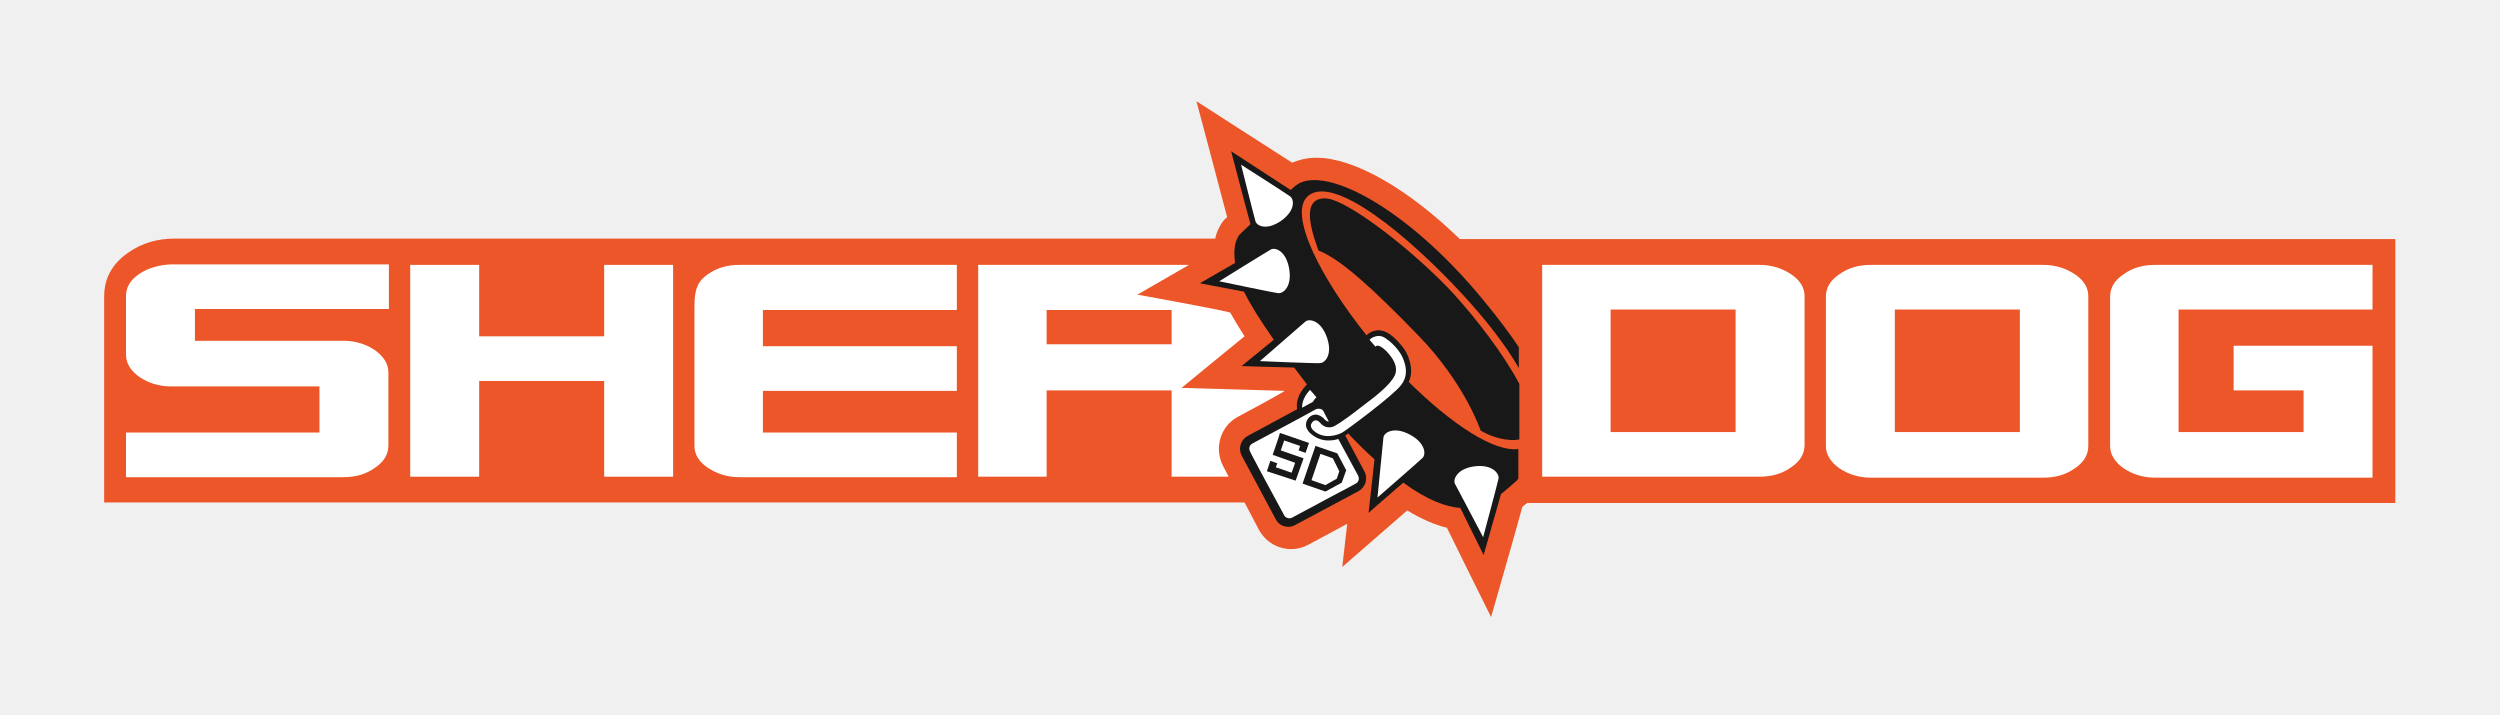
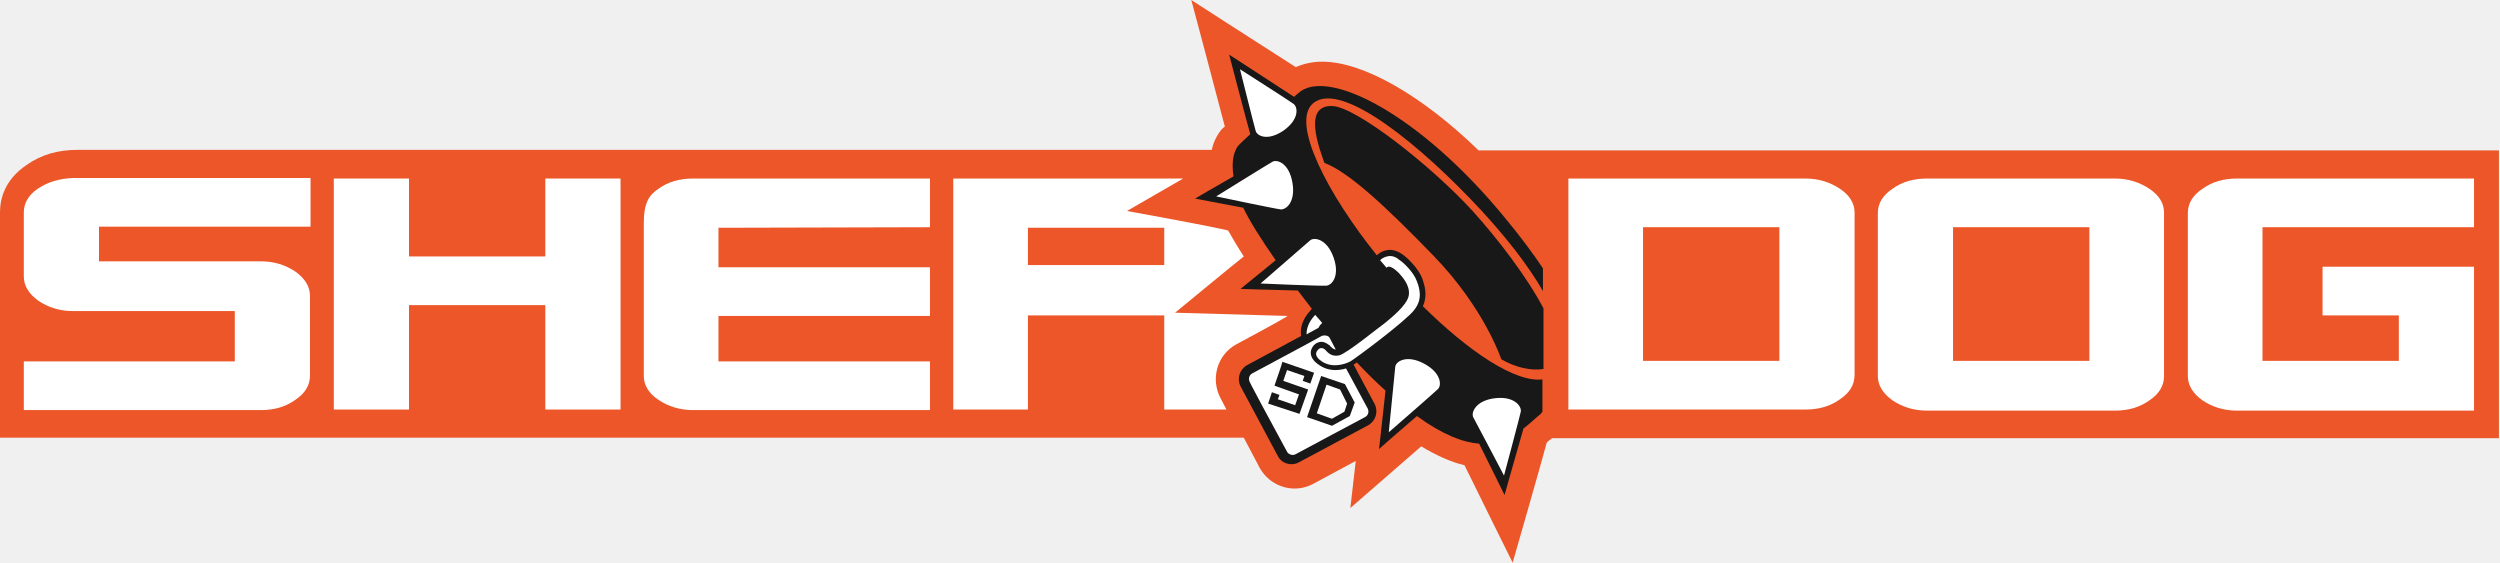
- <svg xmlns="http://www.w3.org/2000/svg" version="1.1" id="logo" x="0px" y="0px" viewBox="0 0 504 144" style="enable-background:new 0 0 504 144;" xml:space="preserve">
+ <svg xmlns="http://www.w3.org/2000/svg" version="1.1" id="logo" x="0px" y="0px" viewBox="0 0 462.1 104" style="enable-background:new 0 0 462.1 104;" xml:space="preserve">
  <style type="text/css">
	.st0{fill:#EC5628;}
	.st1{fill:#181818;}
	.st2{fill:#FFFFFF;}
	.st3{fill:none;}
</style>
  <g>
-     <path class="st0" d="M483.1,48.2l-188.8,0c-10.4-10.1-21.3-16.4-28.9-16.4c-2.1,0-3.7,0.5-4.9,1c-3.8-2.4-19.3-12.4-19.3-12.4   s5.1,19.1,6.2,23.4c-1,0.6-2.2,2.9-2.4,4.3H35.3c-3.6,0-6.7,0.9-9.4,2.8c-4.1,2.8-4.9,6.3-4.9,8.8v41.6h229.9l2.9,5.5   c1.3,2.4,3.8,3.9,6.5,3.9c1.2,0,2.4-0.3,3.5-0.9l7.8-4.2l-1,8.7c0,0,10.8-9.4,13.1-11.4c2.8,1.7,5.5,2.9,8,3.5   c1.8,3.7,8.9,18,8.9,18s5.1-17.7,6.3-22.2c0.3-0.3,0.7-0.6,1-0.8h175V48.2z" />
+     <path class="st0" d="M462.1,27.8H273.3c-10.4-10.1-21.3-16.4-28.9-16.4c-2.1,0-3.7,0.5-4.9,1C235.7,10,220.2,0,220.2,0   s5.1,19.1,6.2,23.4c-1,0.6-2.2,2.9-2.4,4.3H14.3c-3.6,0-6.7,0.9-9.4,2.8C0.8,33.3,0,36.8,0,39.3v41.6h229.9l2.9,5.5   c1.3,2.4,3.8,3.9,6.5,3.9c1.2,0,2.4-0.3,3.5-0.9l7.8-4.2l-1,8.7c0,0,10.8-9.4,13.1-11.4c2.8,1.7,5.5,2.9,8,3.5   c1.8,3.7,8.9,18,8.9,18s5.1-17.7,6.3-22.2c0.3-0.3,0.7-0.6,1-0.8h175V27.8H462.1z" />
    <g>
      <g>
-         <path class="st1" d="M306.3,90.5c-5.1,0.8-13.9-5.2-22.3-13.5c1-2.2,0.2-4.1-0.1-5.1c-0.7-1.9-2.8-3.9-3.7-4.5     c-1-0.7-2.1-1-3.1-0.7c-0.9,0.2-1.4,0.7-1.6,0.9c-9-11.2-16-24.5-11.8-28.1c5.2-4.4,20.2,8,31.2,19.9c4.6,5,8.6,10.1,11.3,14.8     V70c-1.8-2.7-4.1-5.8-7-9.3c-15.7-19.2-32.9-27.9-38.2-23.1c-0.2,0.2-0.5,0.4-0.8,0.7c-2.9-1.9-12-7.8-12-7.8s3.4,13,3.9,14.7     c-1,0.9-1.8,1.7-2.2,2.1c-0.9,1.1-1.3,3.1-0.9,5.7c-3.5,2-7.1,4.1-7.1,4.1s4.6,0.9,8.9,1.7c1.1,2.3,3.2,5.7,6,9.7     c-3.2,2.6-6.5,5.3-6.5,5.3s5.9,0.2,10.6,0.3c0.8,1.1,1.7,2.2,2.6,3.4c-0.1,0-0.1,0.1-0.2,0.2c-1.7,1.8-2,3.5-1.8,4.8l-10,5.4     c-1.4,0.8-1.9,2.5-1.2,3.9l6.9,12.9c0.5,1,1.5,1.5,2.5,1.5c0.5,0,0.9-0.1,1.3-0.3l12.9-6.9c1.4-0.8,1.9-2.5,1.2-3.9l-3.9-7.3     c0.2-0.1,0.4-0.3,0.6-0.4c1.7,1.8,3.5,3.6,5.3,5.2c-0.5,4.7-1.2,10.8-1.2,10.8s3.6-3.2,7-6.1c4.8,3.5,8.6,4.9,11.5,5.1     c2.1,4.2,4.7,9.5,4.7,9.5s2.2-7.8,3.5-12.3c0.8-0.6,1.7-1.4,2.7-2.3c0.3-0.2,0.6-0.5,0.8-0.8V90.5z" />
-         <path class="st1" d="M267.3,40c-4.8-0.2-3.3,5.6-1.5,10.5c4.4,1.7,10.8,7.5,20.2,17.2c9.4,9.7,12.5,19.1,12.5,19.1     c2.5,1.5,5.6,2.2,7.8,1.8V77.4c-3.1-5.9-8.5-12.9-13.1-18C285.4,50.9,271.7,40.2,267.3,40z" />
+         <path class="st1" d="M285.3,70.1c-5.1,0.8-13.9-5.2-22.3-13.5c1-2.2,0.2-4.1-0.1-5.1c-0.7-1.9-2.8-3.9-3.7-4.5     c-1-0.7-2.1-1-3.1-0.7c-0.9,0.2-1.4,0.7-1.6,0.9c-9-11.2-16-24.5-11.8-28.1c5.2-4.4,20.2,8,31.2,19.9c4.6,5,8.6,10.1,11.3,14.8     v-4.2c-1.8-2.7-4.1-5.8-7-9.3c-15.7-19.2-32.9-27.9-38.2-23.1c-0.2,0.2-0.5,0.4-0.8,0.7c-2.9-1.9-12-7.8-12-7.8s3.4,13,3.9,14.7     c-1,0.9-1.8,1.7-2.2,2.1c-0.9,1.1-1.3,3.1-0.9,5.7c-3.5,2-7.1,4.1-7.1,4.1s4.6,0.9,8.9,1.7c1.1,2.3,3.2,5.7,6,9.7     c-3.2,2.6-6.5,5.3-6.5,5.3s5.9,0.2,10.6,0.3c0.8,1.1,1.7,2.2,2.6,3.4c-0.1,0-0.1,0.1-0.2,0.2c-1.7,1.8-2,3.5-1.8,4.8l-10,5.4     c-1.4,0.8-1.9,2.5-1.2,3.9l6.9,12.9c0.5,1,1.5,1.5,2.5,1.5c0.5,0,0.9-0.1,1.3-0.3l12.9-6.9c1.4-0.8,1.9-2.5,1.2-3.9l-3.9-7.3     c0.2-0.1,0.4-0.3,0.6-0.4c1.7,1.8,3.5,3.6,5.3,5.2c-0.5,4.7-1.2,10.8-1.2,10.8s3.6-3.2,7-6.1c4.8,3.5,8.6,4.9,11.5,5.1     c2.1,4.2,4.7,9.5,4.7,9.5s2.2-7.8,3.5-12.3c0.8-0.6,1.7-1.4,2.7-2.3c0.3-0.2,0.6-0.5,0.8-0.8v-6H285.3z" />
+         <path class="st1" d="M246.3,19.6c-4.8-0.2-3.3,5.6-1.5,10.5c4.4,1.7,10.8,7.5,20.2,17.2c9.4,9.7,12.5,19.1,12.5,19.1     c2.5,1.5,5.6,2.2,7.8,1.8V57c-3.1-5.9-8.5-12.9-13.1-18C264.4,30.5,250.7,19.8,246.3,19.6z" />
      </g>
-       <path class="st2" d="M266.2,73.2c1-0.1,2.5-1.8,1.3-5.2c-1.2-3.4-3.5-3.8-4.3-3.2c-0.8,0.7-9.2,8-9.2,8S265.2,73.3,266.2,73.2z" />
-       <path class="st3" d="M266.2,73.2c1-0.1,2.5-1.8,1.3-5.2c-1.2-3.4-3.5-3.8-4.3-3.2c-0.8,0.7-9.2,8-9.2,8S265.2,73.3,266.2,73.2z" />
-       <path class="st2" d="M302.1,96.5c0.2-1-1.2-2.9-4.7-2.5c-3.6,0.4-4.5,2.6-4.1,3.5c0.5,0.9,5.7,10.8,5.7,10.8    S301.9,97.5,302.1,96.5z" />
-       <path class="st3" d="M302.1,96.5c0.2-1-1.2-2.9-4.7-2.5c-3.6,0.4-4.5,2.6-4.1,3.5c0.5,0.9,5.7,10.8,5.7,10.8    S301.9,97.5,302.1,96.5z" />
-       <path class="st2" d="M286.8,92.3c0.7-0.7,0.6-3-2.6-4.7c-3.2-1.7-5.2-0.4-5.3,0.6c-0.1,1-1.2,12.1-1.2,12.1S286.1,93,286.8,92.3z" />
-       <path class="st2" d="M257.7,59.1c1,0.1,2.8-1.3,2.2-4.9c-0.6-3.6-2.8-4.4-3.7-3.9c-0.9,0.5-10.4,6.4-10.4,6.4S256.7,59,257.7,59.1    z" />
-       <path class="st3" d="M257.7,59.1c1,0.1,2.8-1.3,2.2-4.9c-0.6-3.6-2.8-4.4-3.7-3.9c-0.9,0.5-10.4,6.4-10.4,6.4S256.7,59,257.7,59.1    z" />
-       <path class="st2" d="M266,85.1c0.3,0.3,1,1.3,2.5,1c1.4-0.3,7.6-5.4,8.5-6c0.8-0.7,4.1-3.2,4.4-5.1c0.3-1.9-1.3-3.5-1.8-4.1    c-0.5-0.5-1.8-1.7-2.3-1c0,0-1.2-1.4-1.2-1.4s0.4-0.5,1.3-0.7c0.7-0.2,1.5,0,2.2,0.6c0.8,0.5,2.7,2.3,3.3,4    c0.5,1.3,1.1,3.3-0.5,5.3c-1.5,2-10.9,9-11.8,9.5c-0.9,0.5-3.7,1.5-5.8-0.4c-0.7-0.7-0.6-1.2-0.3-1.6    C264.9,84.6,265.5,84.6,266,85.1z" />
-       <path class="st2" d="M260.1,39.6c0.8,0.6,1.1,2.8-1.8,4.9c-2.9,2-4.9,1.1-5.2,0.1c-0.3-1-2.9-11.4-2.9-11.4S259.3,39,260.1,39.6z" />
-       <path class="st3" d="M260.1,39.6c0.8,0.6,1.1,2.8-1.8,4.9c-2.9,2-4.9,1.1-5.2,0.1c-0.3-1-2.9-11.4-2.9-11.4S259.3,39,260.1,39.6z" />
-       <path class="st2" d="M264.7,81c0.3-0.6,0.7-0.9,0.7-0.9s-1-1.2-1.3-1.5c-1.3,1.4-1.6,2.6-1.6,3.6L264.7,81z" />
+       <path class="st2" d="M245.2,52.8c1-0.1,2.5-1.8,1.3-5.2c-1.2-3.4-3.5-3.8-4.3-3.2c-0.8,0.7-9.2,8-9.2,8S244.2,52.9,245.2,52.8z" />
+       <path class="st3" d="M245.2,52.8c1-0.1,2.5-1.8,1.3-5.2c-1.2-3.4-3.5-3.8-4.3-3.2c-0.8,0.7-9.2,8-9.2,8S244.2,52.9,245.2,52.8z" />
+       <path class="st2" d="M281.1,76.1c0.2-1-1.2-2.9-4.7-2.5c-3.6,0.4-4.5,2.6-4.1,3.5c0.5,0.9,5.7,10.8,5.7,10.8    S280.9,77.1,281.1,76.1z" />
+       <path class="st3" d="M281.1,76.1c0.2-1-1.2-2.9-4.7-2.5c-3.6,0.4-4.5,2.6-4.1,3.5c0.5,0.9,5.7,10.8,5.7,10.8    S280.9,77.1,281.1,76.1z" />
+       <path class="st2" d="M265.8,71.9c0.7-0.7,0.6-3-2.6-4.7s-5.2-0.4-5.3,0.6c-0.1,1-1.2,12.1-1.2,12.1S265.1,72.6,265.8,71.9z" />
+       <path class="st2" d="M236.7,38.7c1,0.1,2.8-1.3,2.2-4.9c-0.6-3.6-2.8-4.4-3.7-3.9c-0.9,0.5-10.4,6.4-10.4,6.4    S235.7,38.6,236.7,38.7z" />
+       <path class="st3" d="M236.7,38.7c1,0.1,2.8-1.3,2.2-4.9c-0.6-3.6-2.8-4.4-3.7-3.9c-0.9,0.5-10.4,6.4-10.4,6.4    S235.7,38.6,236.7,38.7z" />
+       <path class="st2" d="M245,64.7c0.3,0.3,1,1.3,2.5,1c1.4-0.3,7.6-5.4,8.5-6c0.8-0.7,4.1-3.2,4.4-5.1s-1.3-3.5-1.8-4.1    c-0.5-0.5-1.8-1.7-2.3-1l-1.2-1.4c0,0,0.4-0.5,1.3-0.7c0.7-0.2,1.5,0,2.2,0.6c0.8,0.5,2.7,2.3,3.3,4c0.5,1.3,1.1,3.3-0.5,5.3    c-1.5,2-10.9,9-11.8,9.5s-3.7,1.5-5.8-0.4c-0.7-0.7-0.6-1.2-0.3-1.6C243.9,64.2,244.5,64.2,245,64.7z" />
+       <path class="st2" d="M239.1,19.2c0.8,0.6,1.1,2.8-1.8,4.9c-2.9,2-4.9,1.1-5.2,0.1s-2.9-11.4-2.9-11.4S238.3,18.6,239.1,19.2z" />
+       <path class="st3" d="M239.1,19.2c0.8,0.6,1.1,2.8-1.8,4.9c-2.9,2-4.9,1.1-5.2,0.1s-2.9-11.4-2.9-11.4S238.3,18.6,239.1,19.2z" />
+       <path class="st2" d="M243.7,60.6c0.3-0.6,0.7-0.9,0.7-0.9s-1-1.2-1.3-1.5c-1.3,1.4-1.6,2.6-1.6,3.6L243.7,60.6z" />
      <g>
-         <path class="st2" d="M273.8,95.9l-4-7.4c-0.6,0.2-1.3,0.3-2,0.3c-1.2,0-2.5-0.4-3.7-1.5c-0.9-0.9-1.1-1.9-0.4-2.9     c0.3-0.4,0.7-0.7,1.3-0.8c0.6-0.1,1.2,0.2,1.7,0.6c0,0,0,0,0,0c0.1,0,0.1,0.1,0.2,0.2c0.3,0.3,0.6,0.6,1,0.6l-1.1-2.1     c-0.2-0.5-1-0.6-1.5-0.4l-3.1,1.7c0,0,0,0,0,0l-9.7,5.2c-0.6,0.3-0.8,1-0.5,1.6l0.4,0.8l1.8,3.4l4.7,8.7c0.2,0.4,0.7,0.6,1.1,0.6     c0.1,0,0.3-0.1,0.4-0.1l6.9-3.7l4.7-2.5l1.3-0.7C273.9,97.2,274.1,96.5,273.8,95.9z" />
+         <path class="st2" d="M252.8,75.5l-4-7.4c-0.6,0.2-1.3,0.3-2,0.3c-1.2,0-2.5-0.4-3.7-1.5c-0.9-0.9-1.1-1.9-0.4-2.9     c0.3-0.4,0.7-0.7,1.3-0.8c0.6-0.1,1.2,0.2,1.7,0.6l0,0c0.1,0,0.1,0.1,0.2,0.2c0.3,0.3,0.6,0.6,1,0.6l-1.1-2.1     c-0.2-0.5-1-0.6-1.5-0.4l-3.1,1.7l0,0l-9.7,5.2c-0.6,0.3-0.8,1-0.5,1.6l0.4,0.8l1.8,3.4l4.7,8.7c0.2,0.4,0.7,0.6,1.1,0.6     c0.1,0,0.3-0.1,0.4-0.1l6.9-3.7l4.7-2.5l1.3-0.7C252.9,76.8,253.1,76.1,252.8,75.5z" />
        <g>
-           <path class="st1" d="M255.4,95L255.4,95l0.7-2.1l1.4,0.5l-0.3,0.8l3.2,1.1l0.7-2l-4.5-1.6l0-0.1c0.4-1.2,1.2-3.4,1.4-4.2l0-0.1      l0.1,0l5.8,2l0,0l0,0l-0.7,2l-1.4-0.5l0.3-0.9l-3.2-1.1l-0.7,2l4.6,1.6l-1.6,4.5L255.4,95z" />
-           <path class="st1" d="M269.6,91.4l-4.4-1.5l-2.6,7.6l4.6,1.6l3.3-1.8l0.9-2.5L269.6,91.4z M269.5,96.5l-2.3,1.3l-2.8-1l1.8-5.3      l2.5,0.9L270,95L269.5,96.5z" />
+           <path class="st1" d="M234.4,74.6L234.4,74.6l0.7-2.1l1.4,0.5l-0.3,0.8l3.2,1.1l0.7-2l-4.5-1.6v-0.1c0.4-1.2,1.2-3.4,1.4-4.2      v-0.1h0.1l5.8,2l0,0l0,0l-0.7,2l-1.4-0.5l0.3-0.9l-3.2-1.1l-0.7,2l4.6,1.6l-1.6,4.5L234.4,74.6z" />
+           <path class="st1" d="M248.6,71l-4.4-1.5l-2.6,7.6l4.6,1.6l3.3-1.8l0.9-2.5L248.6,71z M248.5,76.1l-2.3,1.3l-2.8-1l1.8-5.3      l2.5,0.9l1.3,2.6L248.5,76.1z" />
        </g>
      </g>
    </g>
-     <path class="st2" d="M192.9,62.4v-9h-43.8c-2.5,0-4.6,0.6-6.4,1.9c-1.8,1.2-2.7,2.7-2.7,6.3v28.3c0,1.7,0.9,3.2,2.7,4.4   c1.8,1.2,3.9,1.9,6.4,1.9h0h43.8v-9h-39.1v-8.4h39.1v-9h-39.1v-7.3H192.9z" />
-     <path class="st2" d="M28.1,55.2c-1.8,1.2-2.7,2.7-2.7,4.5v11.8c0,1.7,0.9,3.2,2.7,4.5c1.8,1.2,3.9,1.9,6.4,1.9h29.9v9.3H25.4v9   h43.8c2.5,0,4.6-0.6,6.4-1.9c1.8-1.2,2.7-2.7,2.7-4.5V75.1c0-1.7-0.9-3.2-2.7-4.5c-1.8-1.2-3.9-1.9-6.4-1.9H39.3v-6.4h39.1v-9H34.5   C32.1,53.4,29.9,54,28.1,55.2z" />
-     <polygon class="st2" points="121.8,67.8 96.6,67.8 96.6,53.4 82.7,53.4 82.7,96.1 96.6,96.1 96.6,76.8 121.8,76.8 121.8,96.1    135.7,96.1 135.7,53.4 121.8,53.4  " />
-     <path class="st2" d="M361.1,55.3c-1.8-1.2-3.9-1.9-6.4-1.9h-43.8v42.7h43.8c2.5,0,4.6-0.6,6.4-1.9c1.8-1.2,2.7-2.7,2.7-4.5V59.7   C363.8,58,362.9,56.5,361.1,55.3z M349.9,87.1h-25.2V62.4h25.2V87.1z" />
-     <path class="st2" d="M418.3,55.3c-1.8-1.2-3.9-1.9-6.4-1.9h-34.7c-2.5,0-4.6,0.6-6.4,1.9c-1.8,1.2-2.7,2.7-2.7,4.5v30.1   c0,1.7,0.9,3.2,2.7,4.5c1.8,1.2,3.9,1.9,6.4,1.9h34.7c2.5,0,4.6-0.6,6.4-1.9c1.8-1.2,2.7-2.7,2.7-4.5V59.7   C421,58,420.1,56.5,418.3,55.3z M407.1,87.1H382V62.4h25.2V87.1z" />
-     <path class="st2" d="M478.3,62.4v-9h-43.8c-2.5,0-4.6,0.6-6.4,1.9c-1.8,1.2-2.7,2.7-2.7,4.5v30.1c0,1.7,0.9,3.2,2.7,4.5   c1.8,1.2,3.9,1.9,6.4,1.9h43.8V69.7h-28v9h14.1v8.4h-25.2V62.4H478.3z" />
-     <path class="st2" d="M247.7,96.1l-1.1-2.1c-1.9-3.6-0.6-8.1,3-10l0,0l0,0c0,0,8.6-4.6,9.4-5.2c-3.7-0.1-20.8-0.6-20.8-0.6   s10.8-8.9,12.7-10.4c-1.1-1.7-2.1-3.4-2.9-4.8c-3.7-0.9-18.7-3.6-18.7-3.6l10.4-6h-42.5v42.7H211V78.7h25.2v17.4H247.7z M211,69.4   v-6.9h25.2v6.9H211z" />
+     <path class="st2" d="M171.9,42v-9h-43.8c-2.5,0-4.6,0.6-6.4,1.9c-1.8,1.2-2.7,2.7-2.7,6.3v28.3c0,1.7,0.9,3.2,2.7,4.4   c1.8,1.2,3.9,1.9,6.4,1.9l0,0h43.8v-9h-39.1v-8.4h39.1v-9h-39.1v-7.3L171.9,42L171.9,42z" />
+     <path class="st2" d="M7.1,34.8c-1.8,1.2-2.7,2.7-2.7,4.5v11.8c0,1.7,0.9,3.2,2.7,4.5c1.8,1.2,3.9,1.9,6.4,1.9h29.9v9.3h-39v9h43.8   c2.5,0,4.6-0.6,6.4-1.9c1.8-1.2,2.7-2.7,2.7-4.5V54.7c0-1.7-0.9-3.2-2.7-4.5c-1.8-1.2-3.9-1.9-6.4-1.9H18.3v-6.4h39.1v-9H13.5   C11.1,33,8.9,33.6,7.1,34.8z" />
+     <polygon class="st2" points="100.8,47.4 75.6,47.4 75.6,33 61.7,33 61.7,75.7 75.6,75.7 75.6,56.4 100.8,56.4 100.8,75.7    114.7,75.7 114.7,33 100.8,33  " />
+     <path class="st2" d="M340.1,34.9c-1.8-1.2-3.9-1.9-6.4-1.9h-43.8v42.7h43.8c2.5,0,4.6-0.6,6.4-1.9c1.8-1.2,2.7-2.7,2.7-4.5v-30   C342.8,37.6,341.9,36.1,340.1,34.9z M328.9,66.7h-25.2V42h25.2V66.7z" />
+     <path class="st2" d="M397.3,34.9c-1.8-1.2-3.9-1.9-6.4-1.9h-34.7c-2.5,0-4.6,0.6-6.4,1.9c-1.8,1.2-2.7,2.7-2.7,4.5v30.1   c0,1.7,0.9,3.2,2.7,4.5c1.8,1.2,3.9,1.9,6.4,1.9h34.7c2.5,0,4.6-0.6,6.4-1.9c1.8-1.2,2.7-2.7,2.7-4.5V39.3   C400,37.6,399.1,36.1,397.3,34.9z M386.1,66.7H361V42h25.2v24.7H386.1z" />
+     <path class="st2" d="M457.3,42v-9h-43.8c-2.5,0-4.6,0.6-6.4,1.9c-1.8,1.2-2.7,2.7-2.7,4.5v30.1c0,1.7,0.9,3.2,2.7,4.5   c1.8,1.2,3.9,1.9,6.4,1.9h43.8V49.3h-28v9h14.1v8.4h-25.2V42H457.3z" />
+     <path class="st2" d="M226.7,75.7l-1.1-2.1c-1.9-3.6-0.6-8.1,3-10l0,0l0,0c0,0,8.6-4.6,9.4-5.2c-3.7-0.1-20.8-0.6-20.8-0.6   s10.8-8.9,12.7-10.4c-1.1-1.7-2.1-3.4-2.9-4.8c-3.7-0.9-18.7-3.6-18.7-3.6l10.4-6h-42.5v42.7H190V58.3h25.2v17.4H226.7z M190,49   v-6.9h25.2V49H190z" />
  </g>
</svg>
